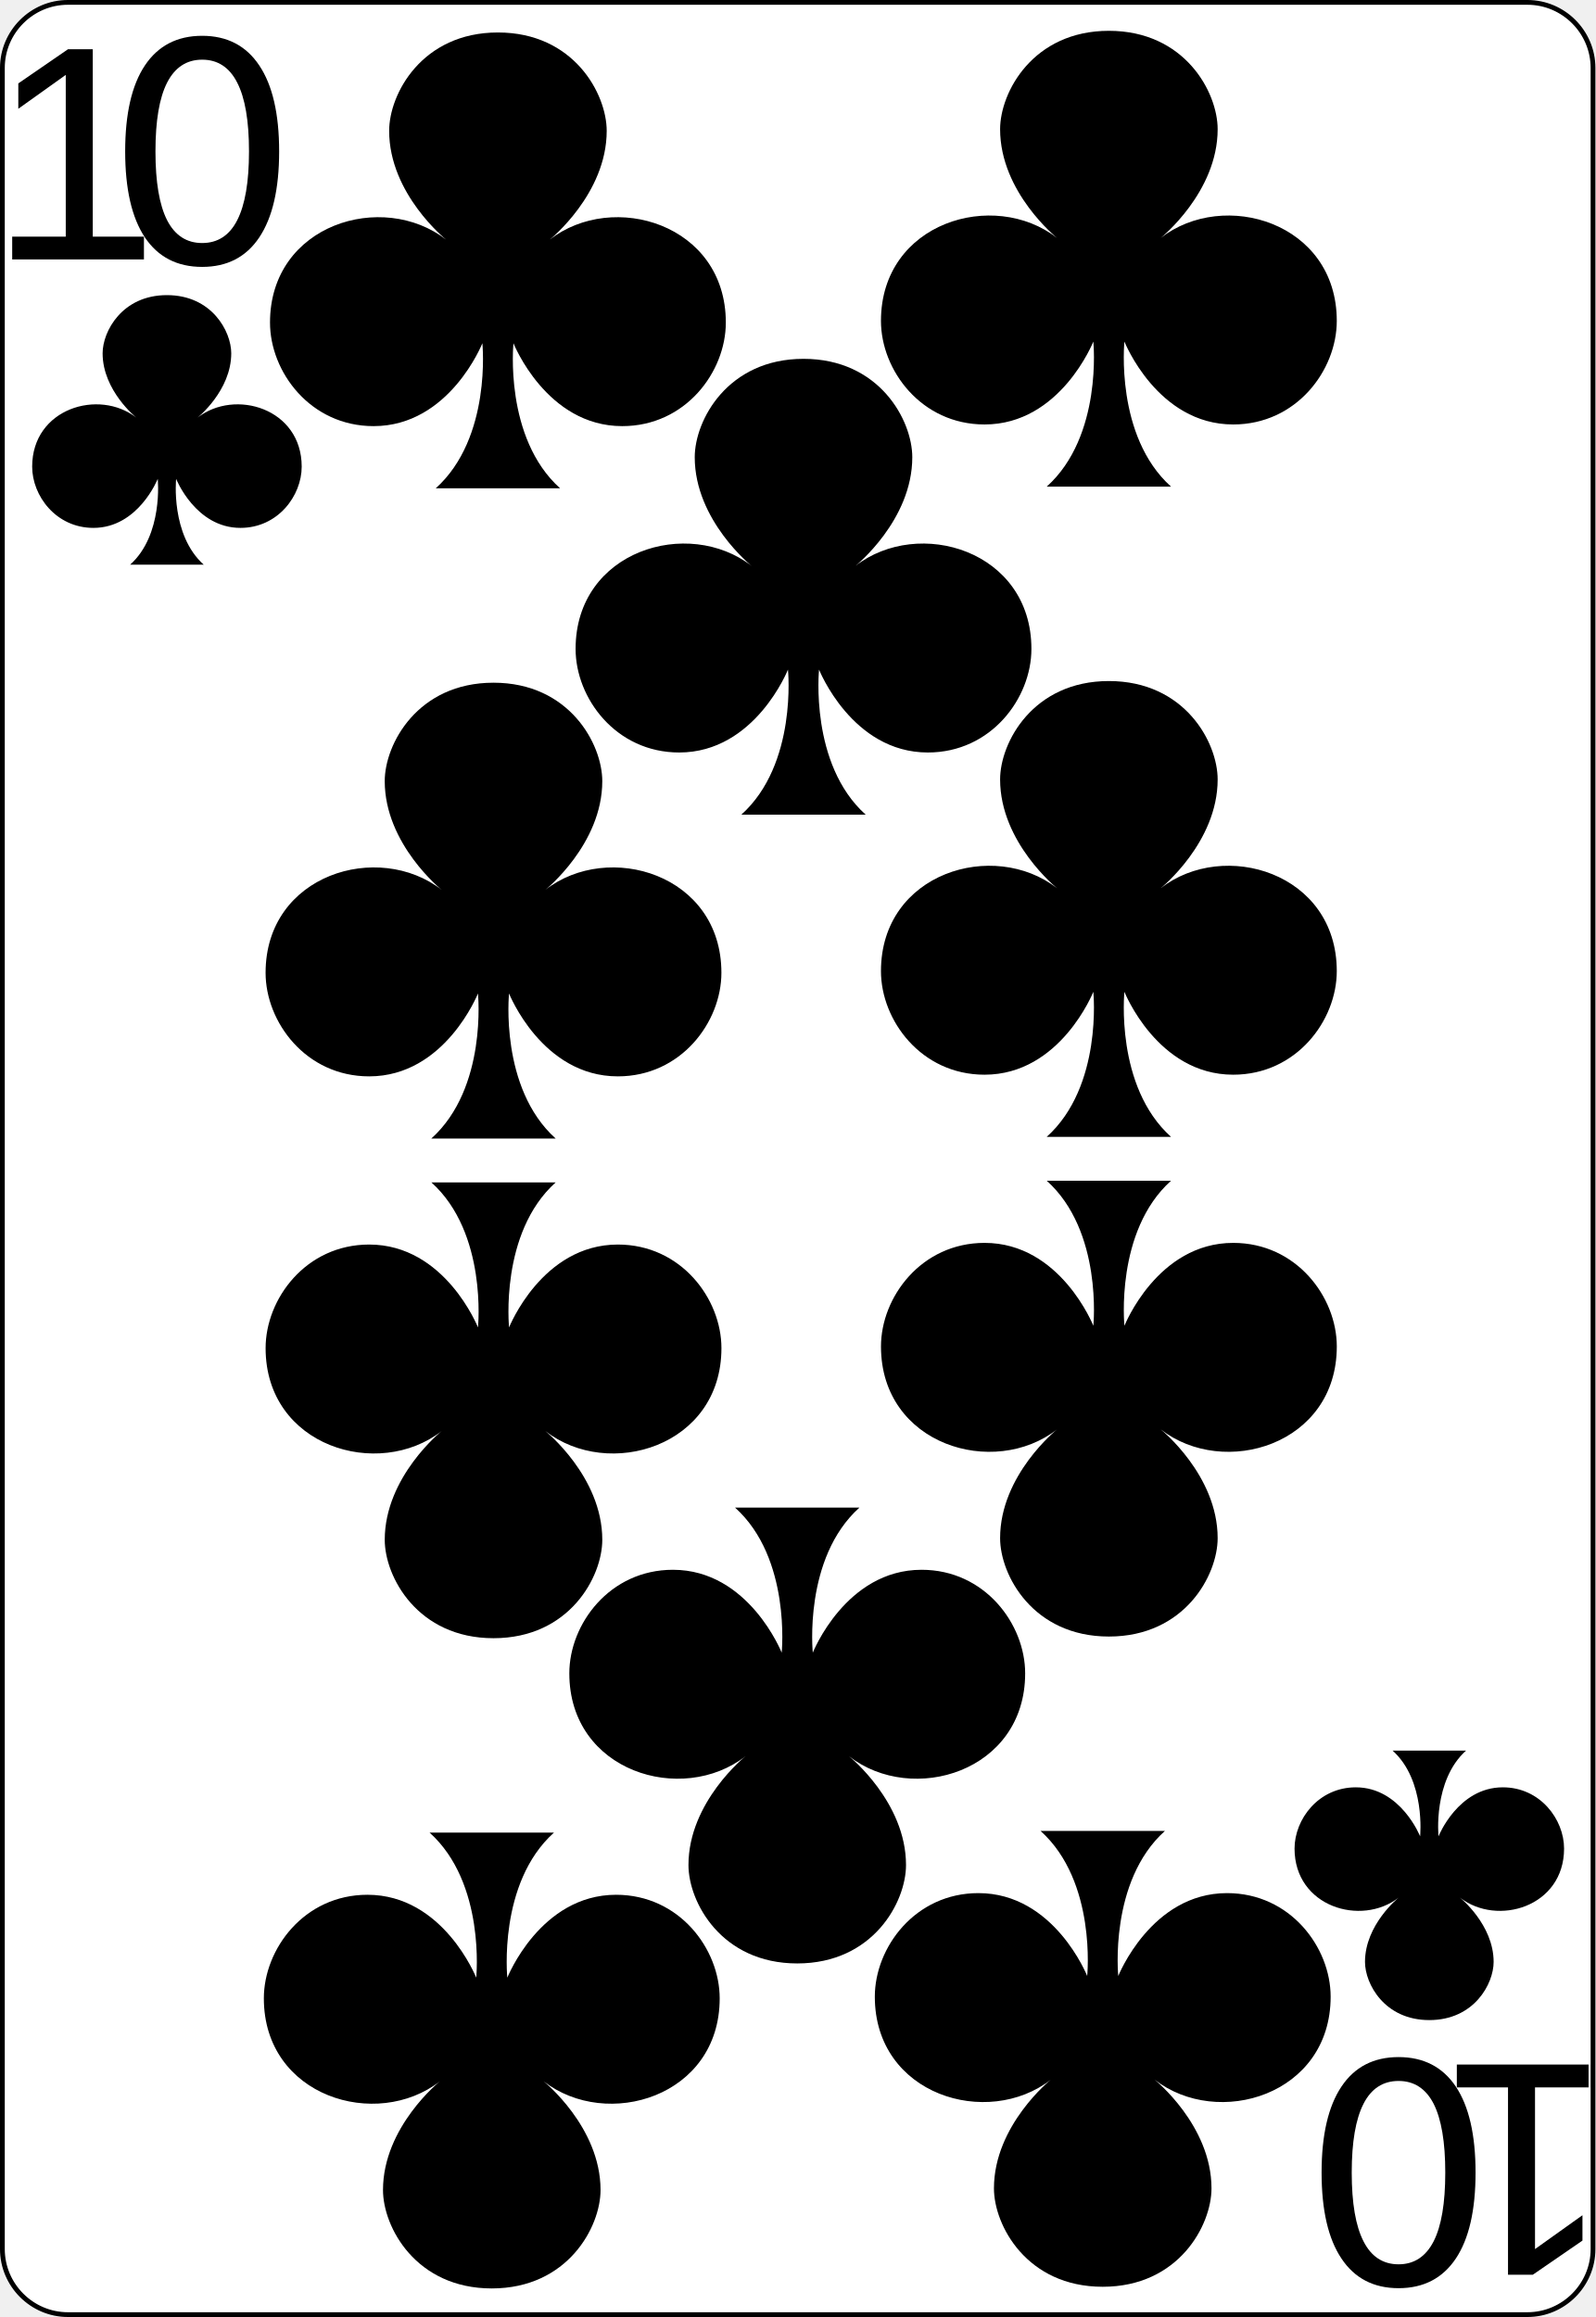
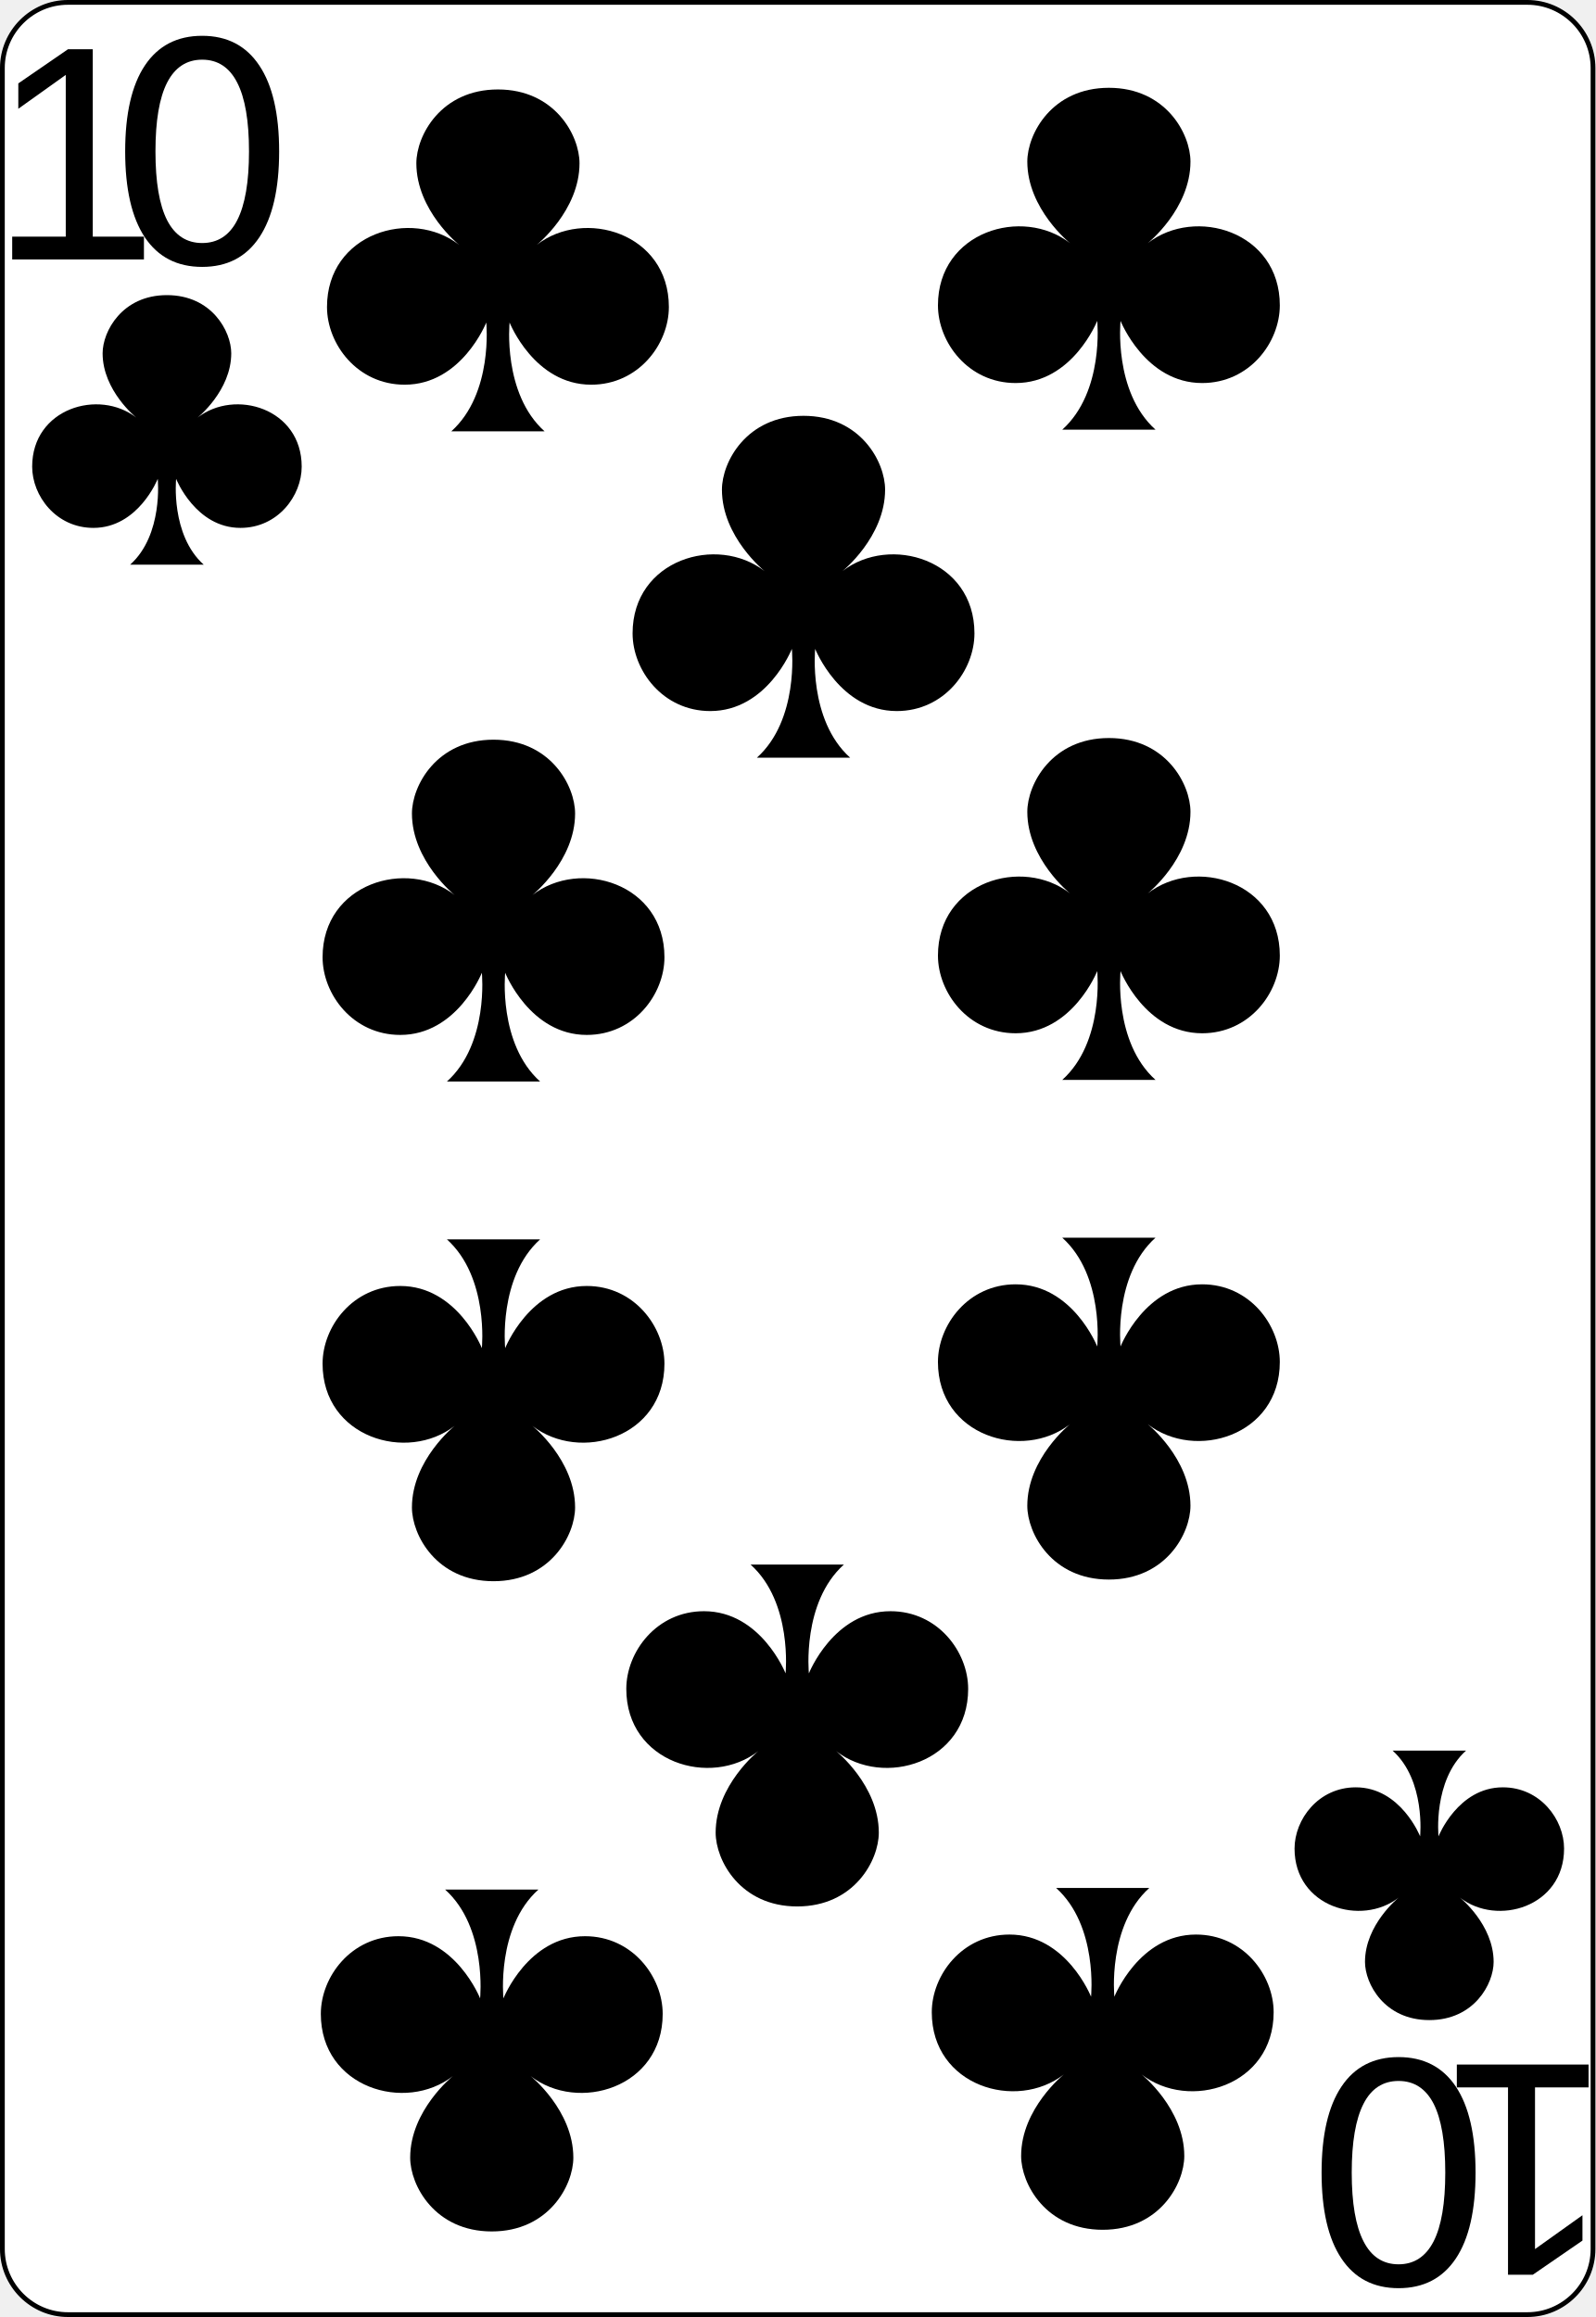
<svg xmlns="http://www.w3.org/2000/svg" xmlns:xlink="http://www.w3.org/1999/xlink" width="167.087pt" height="242.667pt" viewBox="0 0 167.087 242.667" xml:space="preserve" id="svg2" version="1.1">
  <defs id="defs41">
    <radialGradient xlink:href="#linearGradient2984" id="radialGradient3760" cx="48.231" cy="18.138" fx="48.231" fy="18.138" r="9.5" gradientUnits="userSpaceOnUse" gradientTransform="matrix(-1.560526,0.01828294,-0.02684055,-2.290953,123.9838,58.80911)" />
    <linearGradient id="linearGradient2984">
      <stop style="stop-color:#000000;stop-opacity:1;" offset="0" id="stop2986" />
      <stop style="stop-color:#000000;stop-opacity:0.656;" offset="1" id="stop2988" />
    </linearGradient>
    <radialGradient xlink:href="#linearGradient3784" id="radialGradient3792" cx="171.487" cy="511.223" fx="171.487" fy="511.223" r="81.903" gradientTransform="matrix(1.152989,-0.6739155,0.3948202,0.6754904,-233.6326,270.4008)" gradientUnits="userSpaceOnUse" />
    <linearGradient id="linearGradient3784">
      <stop style="stop-color:#ffffff;stop-opacity:0.534;" offset="0" id="stop3786" />
      <stop style="stop-color:#000000;stop-opacity:0;" offset="1" id="stop3788" />
    </linearGradient>
    <radialGradient r="81.903" fy="511.223" fx="171.487" cy="511.223" cx="171.487" gradientTransform="matrix(1.152989,-0.6739155,0.3948202,0.6754904,-233.6326,270.4008)" gradientUnits="userSpaceOnUse" id="radialGradient3855" xlink:href="#linearGradient3784-4" />
    <linearGradient id="linearGradient3784-4">
      <stop style="stop-color:#ffffff;stop-opacity:0.519;" offset="0" id="stop3786-8" />
      <stop style="stop-color:#000000;stop-opacity:0;" offset="1" id="stop3788-6" />
    </linearGradient>
    <radialGradient r="81.903" fy="461.841" fx="181.694" cy="461.841" cx="181.694" gradientTransform="matrix(1.152989,-0.6739155,0.3948202,0.6754904,-233.6326,270.4008)" gradientUnits="userSpaceOnUse" id="radialGradient3916" xlink:href="#linearGradient3784-3" />
    <linearGradient id="linearGradient3784-3">
      <stop style="stop-color:#ffffff;stop-opacity:0.702;" offset="0" id="stop3786-86" />
      <stop style="stop-color:#000000;stop-opacity:0;" offset="1" id="stop3788-2" />
    </linearGradient>
  </defs>
  <g id="Layer_x0020_1" style="fill-rule:nonzero;clip-rule:nonzero;stroke:#000000;stroke-miterlimit:4;">
    <path style="fill:#FFFFFF;stroke-width:0.5;" d="M166.837,235.548c0,3.777-3.087,6.869-6.871,6.869H7.111c-3.775,0-6.861-3.092-6.861-6.869V7.12C0.25,3.343,3.336,0.25,7.111,0.25h152.855    c3.784,0,6.871,3.093,6.871,6.87v228.428z" id="path5" />
    <g style="stroke:none;" id="g7">
      <g id="g9">
				
			</g>
    </g>
    <g id="g15">
			
		</g>
    <g id="g19">
			
		</g>
    <g style="stroke:none;" id="g23">
      <g id="g25">
				
			</g>
    </g>
    <g style="stroke:none;" id="g31">
      <g id="g33">
				
			</g>
    </g>
  </g>
  <g transform="matrix(1.485651,0,0,1.485651,-54.02466,10.01807)" id="layer1-1-4">
    <path id="cl-9" d="m 50.291,22.698 c 0,0 2.375,-1.9 2.375,-4.534 0,-1.542 -1.369,-4.102 -4.534,-4.102 -3.165,0 -4.534,2.561 -4.534,4.102 0,2.634 2.375,4.534 2.375,4.534 -2.638,-2.055 -7.341,-0.652 -7.341,3.455 0,2.056 1.68,4.318 4.318,4.318 3.165,0 4.534,-3.455 4.534,-3.455 0,0 0.402,3.938 -1.943,6.046 h 5.182 c -2.345,-2.107 -1.943,-6.046 -1.943,-6.046 0,0 1.369,3.455 4.534,3.455 2.639,0 4.318,-2.263 4.318,-4.318 0,-4.107 -4.703,-5.51 -7.341,-3.455 z" style="fill:#000000" />
  </g>
  <g transform="matrix(-1.485651,0,0,-1.485651,221.1992,232.4618)" id="layer1-1-4-1">
    <path id="cl-9-7" d="m 50.291,22.698 c 0,0 2.375,-1.9 2.375,-4.534 0,-1.542 -1.369,-4.102 -4.534,-4.102 -3.165,0 -4.534,2.561 -4.534,4.102 0,2.634 2.375,4.534 2.375,4.534 -2.638,-2.055 -7.341,-0.652 -7.341,3.455 0,2.056 1.68,4.318 4.318,4.318 3.165,0 4.534,-3.455 4.534,-3.455 0,0 0.402,3.938 -1.943,6.046 h 5.182 c -2.345,-2.107 -1.943,-6.046 -1.943,-6.046 0,0 1.369,3.455 4.534,3.455 2.639,0 4.318,-2.263 4.318,-4.318 0,-4.107 -4.703,-5.51 -7.341,-3.455 z" style="fill:#000000" />
  </g>
-   <path style="fill:#000000" d="m 57.573,25.1 c 0,0 5.967,-4.774 5.967,-11.392 0,-3.874 -3.44,-10.307 -11.392,-10.307 -7.952,0 -11.392,6.435 -11.392,10.307 0,6.618 5.967,11.392 5.967,11.392 -6.628,-5.163 -18.445,-1.638 -18.445,8.681 0,5.166 4.221,10.849 10.849,10.849 7.952,0 11.392,-8.681 11.392,-8.681 0,0 1.01,9.895 -4.882,15.191 h 13.02 c -5.892,-5.294 -4.882,-15.191 -4.882,-15.191 0,0 3.44,8.681 11.392,8.681 6.631,0 10.849,-5.686 10.849,-10.849 0,-10.319 -11.817,-13.844 -18.445,-8.681 z" id="cl-9-8" />
-   <path style="fill:#000000" d="m 57.11,93.201 c 0,0 5.967,-4.774 5.967,-11.392 0,-3.874 -3.44,-10.307 -11.392,-10.307 -7.952,0 -11.392,6.435 -11.392,10.307 0,6.618 5.967,11.392 5.967,11.392 -6.628,-5.163 -18.445,-1.638 -18.445,8.681 0,5.166 4.221,10.849 10.849,10.849 7.952,0 11.392,-8.681 11.392,-8.681 0,0 1.01,9.895 -4.882,15.191 h 13.02 c -5.892,-5.294 -4.882,-15.191 -4.882,-15.191 0,0 3.44,8.681 11.392,8.681 6.631,0 10.849,-5.686 10.849,-10.849 0,-10.319 -11.817,-13.844 -18.445,-8.681 z" id="cl-9-8-0" />
-   <path style="fill:#000000" d="m 121.558,24.926 c 0,0 5.967,-4.774 5.967,-11.392 0,-3.874 -3.44,-10.307 -11.392,-10.307 -7.952,0 -11.392,6.435 -11.392,10.307 0,6.618 5.967,11.392 5.967,11.392 -6.628,-5.163 -18.445,-1.638 -18.445,8.681 0,5.166 4.221,10.849 10.849,10.849 7.952,0 11.392,-8.681 11.392,-8.681 0,0 1.01,9.895 -4.882,15.191 h 13.02 c -5.892,-5.294 -4.882,-15.191 -4.882,-15.191 0,0 3.44,8.681 11.392,8.681 6.631,0 10.849,-5.686 10.849,-10.849 0,-10.319 -11.817,-13.844 -18.445,-8.681 z" id="cl-9-8-9" />
-   <path style="fill:#000000" d="m 121.558,93.027 c 0,0 5.967,-4.774 5.967,-11.392 0,-3.874 -3.44,-10.307 -11.392,-10.307 -7.952,0 -11.392,6.435 -11.392,10.307 0,6.618 5.967,11.392 5.967,11.392 -6.628,-5.163 -18.445,-1.638 -18.445,8.681 0,5.166 4.221,10.849 10.849,10.849 7.952,0 11.392,-8.681 11.392,-8.681 0,0 1.01,9.895 -4.882,15.191 h 13.02 c -5.892,-5.294 -4.882,-15.191 -4.882,-15.191 0,0 3.44,8.681 11.392,8.681 6.631,0 10.849,-5.686 10.849,-10.849 0,-10.319 -11.817,-13.844 -18.445,-8.681 z" id="cl-9-8-0-4" />
-   <path style="fill:#000000" d="m 89.577,59.281 c 0,0 5.967,-4.774 5.967,-11.392 0,-3.874 -3.44,-10.307 -11.392,-10.307 -7.952,0 -11.392,6.435 -11.392,10.307 0,6.618 5.967,11.392 5.967,11.392 -6.628,-5.163 -18.445,-1.638 -18.445,8.681 0,5.166 4.221,10.849 10.849,10.849 7.952,0 11.392,-8.681 11.392,-8.681 0,0 1.01,9.895 -4.882,15.191 h 13.02 c -5.892,-5.294 -4.882,-15.191 -4.882,-15.191 0,0 3.44,8.681 11.392,8.681 6.631,0 10.849,-5.686 10.849,-10.849 0,-10.319 -11.817,-13.844 -18.445,-8.681 z" id="cl-9-8-8" />
-   <path style="fill:#000000" d="m 110.063,217.802 c 0,0 -5.967,4.774 -5.967,11.392 0,3.874 3.44,10.307 11.392,10.307 7.952,0 11.392,-6.435 11.392,-10.307 0,-6.618 -5.967,-11.392 -5.967,-11.392 6.628,5.163 18.445,1.638 18.445,-8.681 0,-5.166 -4.221,-10.849 -10.849,-10.849 -7.952,0 -11.392,8.681 -11.392,8.681 0,0 -1.01,-9.895 4.882,-15.191 h -13.02 c 5.892,5.294 4.882,15.191 4.882,15.191 0,0 -3.44,-8.681 -11.392,-8.681 -6.631,0 -10.849,5.686 -10.849,10.849 0,10.319 11.817,13.844 18.445,8.681 z" id="cl-9-8-4" />
-   <path style="fill:#000000" d="m 110.708,149.701 c 0,0 -5.967,4.774 -5.967,11.392 0,3.874 3.44,10.307 11.392,10.307 7.952,0 11.392,-6.435 11.392,-10.307 0,-6.618 -5.967,-11.392 -5.967,-11.392 6.628,5.163 18.445,1.638 18.445,-8.681 0,-5.166 -4.221,-10.849 -10.849,-10.849 -7.952,0 -11.392,8.681 -11.392,8.681 0,0 -1.01,-9.895 4.882,-15.191 h -13.02 c 5.892,5.294 4.882,15.191 4.882,15.191 0,0 -3.44,-8.681 -11.392,-8.681 -6.631,0 -10.849,5.686 -10.849,10.849 0,10.319 11.817,13.844 18.445,8.681 z" id="cl-9-8-0-2" />
-   <path style="fill:#000000" d="m 46.078,217.976 c 0,0 -5.967,4.774 -5.967,11.392 0,3.874 3.44,10.307 11.392,10.307 7.952,0 11.392,-6.435 11.392,-10.307 0,-6.618 -5.967,-11.392 -5.967,-11.392 6.628,5.163 18.445,1.638 18.445,-8.681 0,-5.166 -4.221,-10.849 -10.849,-10.849 -7.952,0 -11.392,8.681 -11.392,8.681 0,0 -1.01,-9.895 4.882,-15.191 H 44.992 c 5.892,5.294 4.882,15.191 4.882,15.191 0,0 -3.44,-8.681 -11.392,-8.681 -6.631,0 -10.849,5.686 -10.849,10.849 0,10.319 11.817,13.844 18.445,8.681 z" id="cl-9-8-9-6" />
-   <path style="fill:#000000" d="m 46.261,149.875 c 0,0 -5.967,4.774 -5.967,11.392 0,3.874 3.44,10.307 11.392,10.307 7.952,0 11.392,-6.435 11.392,-10.307 0,-6.618 -5.967,-11.392 -5.967,-11.392 6.628,5.163 18.445,1.638 18.445,-8.681 0,-5.166 -4.221,-10.849 -10.849,-10.849 -7.952,0 -11.392,8.681 -11.392,8.681 0,0 -1.01,-9.895 4.882,-15.191 H 45.176 c 5.892,5.294 4.882,15.191 4.882,15.191 0,0 -3.44,-8.681 -11.392,-8.681 -6.631,0 -10.849,5.686 -10.849,10.849 0,10.319 11.817,13.844 18.445,8.681 z" id="cl-9-8-0-4-9" />
+   <path style="fill:#000000" transform="matrix(1.8844,0,0,1.8844,45.99787,29.73203)" d="m 5.423,-2.17 c 0,0 2.375,-1.9 2.375,-4.534 0,-1.542 -1.369,-4.102 -4.534,-4.102 -3.165,0 -4.534,2.561 -4.534,4.102 0,2.634 2.375,4.534 2.375,4.534 -2.638,-2.055 -7.341,-0.652 -7.341,3.455 0,2.056 1.68,4.318 4.318,4.318 3.165,0 4.534,-3.455 4.534,-3.455 0,0 0.402,3.938 -1.943,6.046 h 5.182 c -2.345,-2.107 -1.943,-6.046 -1.943,-6.046 0,0 1.369,3.455 4.534,3.455 2.639,0 4.318,-2.263 4.318,-4.318 0,-4.107 -4.703,-5.51 -7.341,-3.455 z" id="cl-9-8" />
+   <path style="fill:#000000" transform="matrix(1.8844,0,0,1.8844,45.53547,97.83283)" d="m 5.423,-2.17 c 0,0 2.375,-1.9 2.375,-4.534 0,-1.542 -1.369,-4.102 -4.534,-4.102 -3.165,0 -4.534,2.561 -4.534,4.102 0,2.634 2.375,4.534 2.375,4.534 -2.638,-2.055 -7.341,-0.652 -7.341,3.455 0,2.056 1.68,4.318 4.318,4.318 3.165,0 4.534,-3.455 4.534,-3.455 0,0 0.402,3.938 -1.943,6.046 h 5.182 c -2.345,-2.107 -1.943,-6.046 -1.943,-6.046 0,0 1.369,3.455 4.534,3.455 2.639,0 4.318,-2.263 4.318,-4.318 0,-4.107 -4.703,-5.51 -7.341,-3.455 z" id="cl-9-8-0" />
+   <path style="fill:#000000" transform="matrix(1.8844,0,0,1.8844,109.9829,29.5583)" d="m 5.423,-2.17 c 0,0 2.375,-1.9 2.375,-4.534 0,-1.542 -1.369,-4.102 -4.534,-4.102 -3.165,0 -4.534,2.561 -4.534,4.102 0,2.634 2.375,4.534 2.375,4.534 -2.638,-2.055 -7.341,-0.652 -7.341,3.455 0,2.056 1.68,4.318 4.318,4.318 3.165,0 4.534,-3.455 4.534,-3.455 0,0 0.402,3.938 -1.943,6.046 h 5.182 c -2.345,-2.107 -1.943,-6.046 -1.943,-6.046 0,0 1.369,3.455 4.534,3.455 2.639,0 4.318,-2.263 4.318,-4.318 0,-4.107 -4.703,-5.51 -7.341,-3.455 z" id="cl-9-8-9" />
+   <path style="fill:#000000" transform="matrix(1.8844,0,0,1.8844,109.9829,97.6591)" d="m 5.423,-2.17 c 0,0 2.375,-1.9 2.375,-4.534 0,-1.542 -1.369,-4.102 -4.534,-4.102 -3.165,0 -4.534,2.561 -4.534,4.102 0,2.634 2.375,4.534 2.375,4.534 -2.638,-2.055 -7.341,-0.652 -7.341,3.455 0,2.056 1.68,4.318 4.318,4.318 3.165,0 4.534,-3.455 4.534,-3.455 0,0 0.402,3.938 -1.943,6.046 h 5.182 c -2.345,-2.107 -1.943,-6.046 -1.943,-6.046 0,0 1.369,3.455 4.534,3.455 2.639,0 4.318,-2.263 4.318,-4.318 0,-4.107 -4.703,-5.51 -7.341,-3.455 z" id="cl-9-8-0-4" />
+   <path style="fill:#000000" transform="matrix(1.8844,0,0,1.8844,78.00184,63.91318)" d="m 5.423,-2.17 c 0,0 2.375,-1.9 2.375,-4.534 0,-1.542 -1.369,-4.102 -4.534,-4.102 -3.165,0 -4.534,2.561 -4.534,4.102 0,2.634 2.375,4.534 2.375,4.534 -2.638,-2.055 -7.341,-0.652 -7.341,3.455 0,2.056 1.68,4.318 4.318,4.318 3.165,0 4.534,-3.455 4.534,-3.455 0,0 0.402,3.938 -1.943,6.046 h 5.182 c -2.345,-2.107 -1.943,-6.046 -1.943,-6.046 0,0 1.369,3.455 4.534,3.455 2.639,0 4.318,-2.263 4.318,-4.318 0,-4.107 -4.703,-5.51 -7.341,-3.455 z" id="cl-9-8-8" />
+   <path style="fill:#000000" transform="matrix(-1.8844,0,0,-1.8844,121.6375,213.1701)" d="m 5.423,-2.17 c 0,0 2.375,-1.9 2.375,-4.534 0,-1.542 -1.369,-4.102 -4.534,-4.102 -3.165,0 -4.534,2.561 -4.534,4.102 0,2.634 2.375,4.534 2.375,4.534 -2.638,-2.055 -7.341,-0.652 -7.341,3.455 0,2.056 1.68,4.318 4.318,4.318 3.165,0 4.534,-3.455 4.534,-3.455 0,0 0.402,3.938 -1.943,6.046 h 5.182 c -2.345,-2.107 -1.943,-6.046 -1.943,-6.046 0,0 1.369,3.455 4.534,3.455 2.639,0 4.318,-2.263 4.318,-4.318 0,-4.107 -4.703,-5.51 -7.341,-3.455 z" id="cl-9-8-4" />
+   <path style="fill:#000000" transform="matrix(-1.8844,0,0,-1.8844,122.2833,145.0693)" d="m 5.423,-2.17 c 0,0 2.375,-1.9 2.375,-4.534 0,-1.542 -1.369,-4.102 -4.534,-4.102 -3.165,0 -4.534,2.561 -4.534,4.102 0,2.634 2.375,4.534 2.375,4.534 -2.638,-2.055 -7.341,-0.652 -7.341,3.455 0,2.056 1.68,4.318 4.318,4.318 3.165,0 4.534,-3.455 4.534,-3.455 0,0 0.402,3.938 -1.943,6.046 h 5.182 c -2.345,-2.107 -1.943,-6.046 -1.943,-6.046 0,0 1.369,3.455 4.534,3.455 2.639,0 4.318,-2.263 4.318,-4.318 0,-4.107 -4.703,-5.51 -7.341,-3.455 z" id="cl-9-8-0-2" />
+   <path style="fill:#000000" transform="matrix(-1.8844,0,0,-1.8844,57.65259,213.3435)" d="m 5.423,-2.17 c 0,0 2.375,-1.9 2.375,-4.534 0,-1.542 -1.369,-4.102 -4.534,-4.102 -3.165,0 -4.534,2.561 -4.534,4.102 0,2.634 2.375,4.534 2.375,4.534 -2.638,-2.055 -7.341,-0.652 -7.341,3.455 0,2.056 1.68,4.318 4.318,4.318 3.165,0 4.534,-3.455 4.534,-3.455 0,0 0.402,3.938 -1.943,6.046 h 5.182 c -2.345,-2.107 -1.943,-6.046 -1.943,-6.046 0,0 1.369,3.455 4.534,3.455 2.639,0 4.318,-2.263 4.318,-4.318 0,-4.107 -4.703,-5.51 -7.341,-3.455 z" id="cl-9-8-9-6" />
+   <path style="fill:#000000" transform="matrix(-1.8844,0,0,-1.8844,57.83608,145.243)" d="m 5.423,-2.17 c 0,0 2.375,-1.9 2.375,-4.534 0,-1.542 -1.369,-4.102 -4.534,-4.102 -3.165,0 -4.534,2.561 -4.534,4.102 0,2.634 2.375,4.534 2.375,4.534 -2.638,-2.055 -7.341,-0.652 -7.341,3.455 0,2.056 1.68,4.318 4.318,4.318 3.165,0 4.534,-3.455 4.534,-3.455 0,0 0.402,3.938 -1.943,6.046 h 5.182 c -2.345,-2.107 -1.943,-6.046 -1.943,-6.046 0,0 1.369,3.455 4.534,3.455 2.639,0 4.318,-2.263 4.318,-4.318 0,-4.107 -4.703,-5.51 -7.341,-3.455 z" id="cl-9-8-0-4-9" />
  <text xml:space="preserve" style="font-size:32px;font-style:normal;font-weight:normal;line-height:125%;letter-spacing:0px;word-spacing:0px;fill:#000000;fill-opacity:1;stroke:none;font-family:Bitstream Vera Sans" x="-1.162" y="27.17" id="text3788">
    <tspan id="tspan3790" x="-1.162" y="27.17" style="font-style:normal;font-variant:normal;font-weight:normal;font-stretch:normal;font-family:Arial;-inkscape-font-specification:Arial">1</tspan>
  </text>
  <text xml:space="preserve" style="font-size:32px;font-style:normal;font-weight:normal;line-height:125%;letter-spacing:0px;word-spacing:0px;fill:#000000;fill-opacity:1;stroke:none;font-family:Bitstream Vera Sans" x="11" y="27.499" id="text3038">
    <tspan id="tspan3040" x="11" y="27.499">0</tspan>
  </text>
-   <path style="fill:#000000" d="m 78.07,183.938 c 0,0 -5.967,4.774 -5.967,11.392 0,3.874 3.44,10.307 11.392,10.307 7.952,0 11.392,-6.435 11.392,-10.307 0,-6.618 -5.967,-11.392 -5.967,-11.392 6.628,5.163 18.445,1.638 18.445,-8.681 0,-5.166 -4.221,-10.849 -10.849,-10.849 -7.952,0 -11.392,8.681 -11.392,8.681 0,0 -1.01,-9.895 4.882,-15.191 H 76.984 c 5.892,5.294 4.882,15.191 4.882,15.191 0,0 -3.44,-8.681 -11.392,-8.681 -6.631,0 -10.849,5.686 -10.849,10.849 0,10.319 11.817,13.844 18.445,8.681 z" id="cl-9-8-8-8" />
+   <path style="fill:#000000" transform="matrix(-1.8844,0,0,-1.8844,89.64476,179.3055)" d="m 5.423,-2.17 c 0,0 2.375,-1.9 2.375,-4.534 0,-1.542 -1.369,-4.102 -4.534,-4.102 -3.165,0 -4.534,2.561 -4.534,4.102 0,2.634 2.375,4.534 2.375,4.534 -2.638,-2.055 -7.341,-0.652 -7.341,3.455 0,2.056 1.68,4.318 4.318,4.318 3.165,0 4.534,-3.455 4.534,-3.455 0,0 0.402,3.938 -1.943,6.046 h 5.182 c -2.345,-2.107 -1.943,-6.046 -1.943,-6.046 0,0 1.369,3.455 4.534,3.455 2.639,0 4.318,-2.263 4.318,-4.318 0,-4.107 -4.703,-5.51 -7.341,-3.455 z" id="cl-9-8-8-8" />
  <text xml:space="preserve" style="font-size:32px;font-style:normal;font-weight:normal;line-height:125%;letter-spacing:0px;word-spacing:0px;fill:#000000;fill-opacity:1;stroke:none;font-family:Bitstream Vera Sans" x="-168.809" y="-216.226" id="text3788-0" transform="scale(-1,-1)">
    <tspan id="tspan3790-6" x="-168.809" y="-216.226" style="font-style:normal;font-variant:normal;font-weight:normal;font-stretch:normal;font-family:Arial;-inkscape-font-specification:Arial">1</tspan>
  </text>
  <text xml:space="preserve" style="font-size:32px;font-style:normal;font-weight:normal;line-height:125%;letter-spacing:0px;word-spacing:0px;fill:#000000;fill-opacity:1;stroke:none;font-family:Bitstream Vera Sans" x="-156.646" y="-215.897" id="text3038-8" transform="scale(-1,-1)">
    <tspan id="tspan3040-9" x="-156.646" y="-215.897">0</tspan>
  </text>
</svg>
